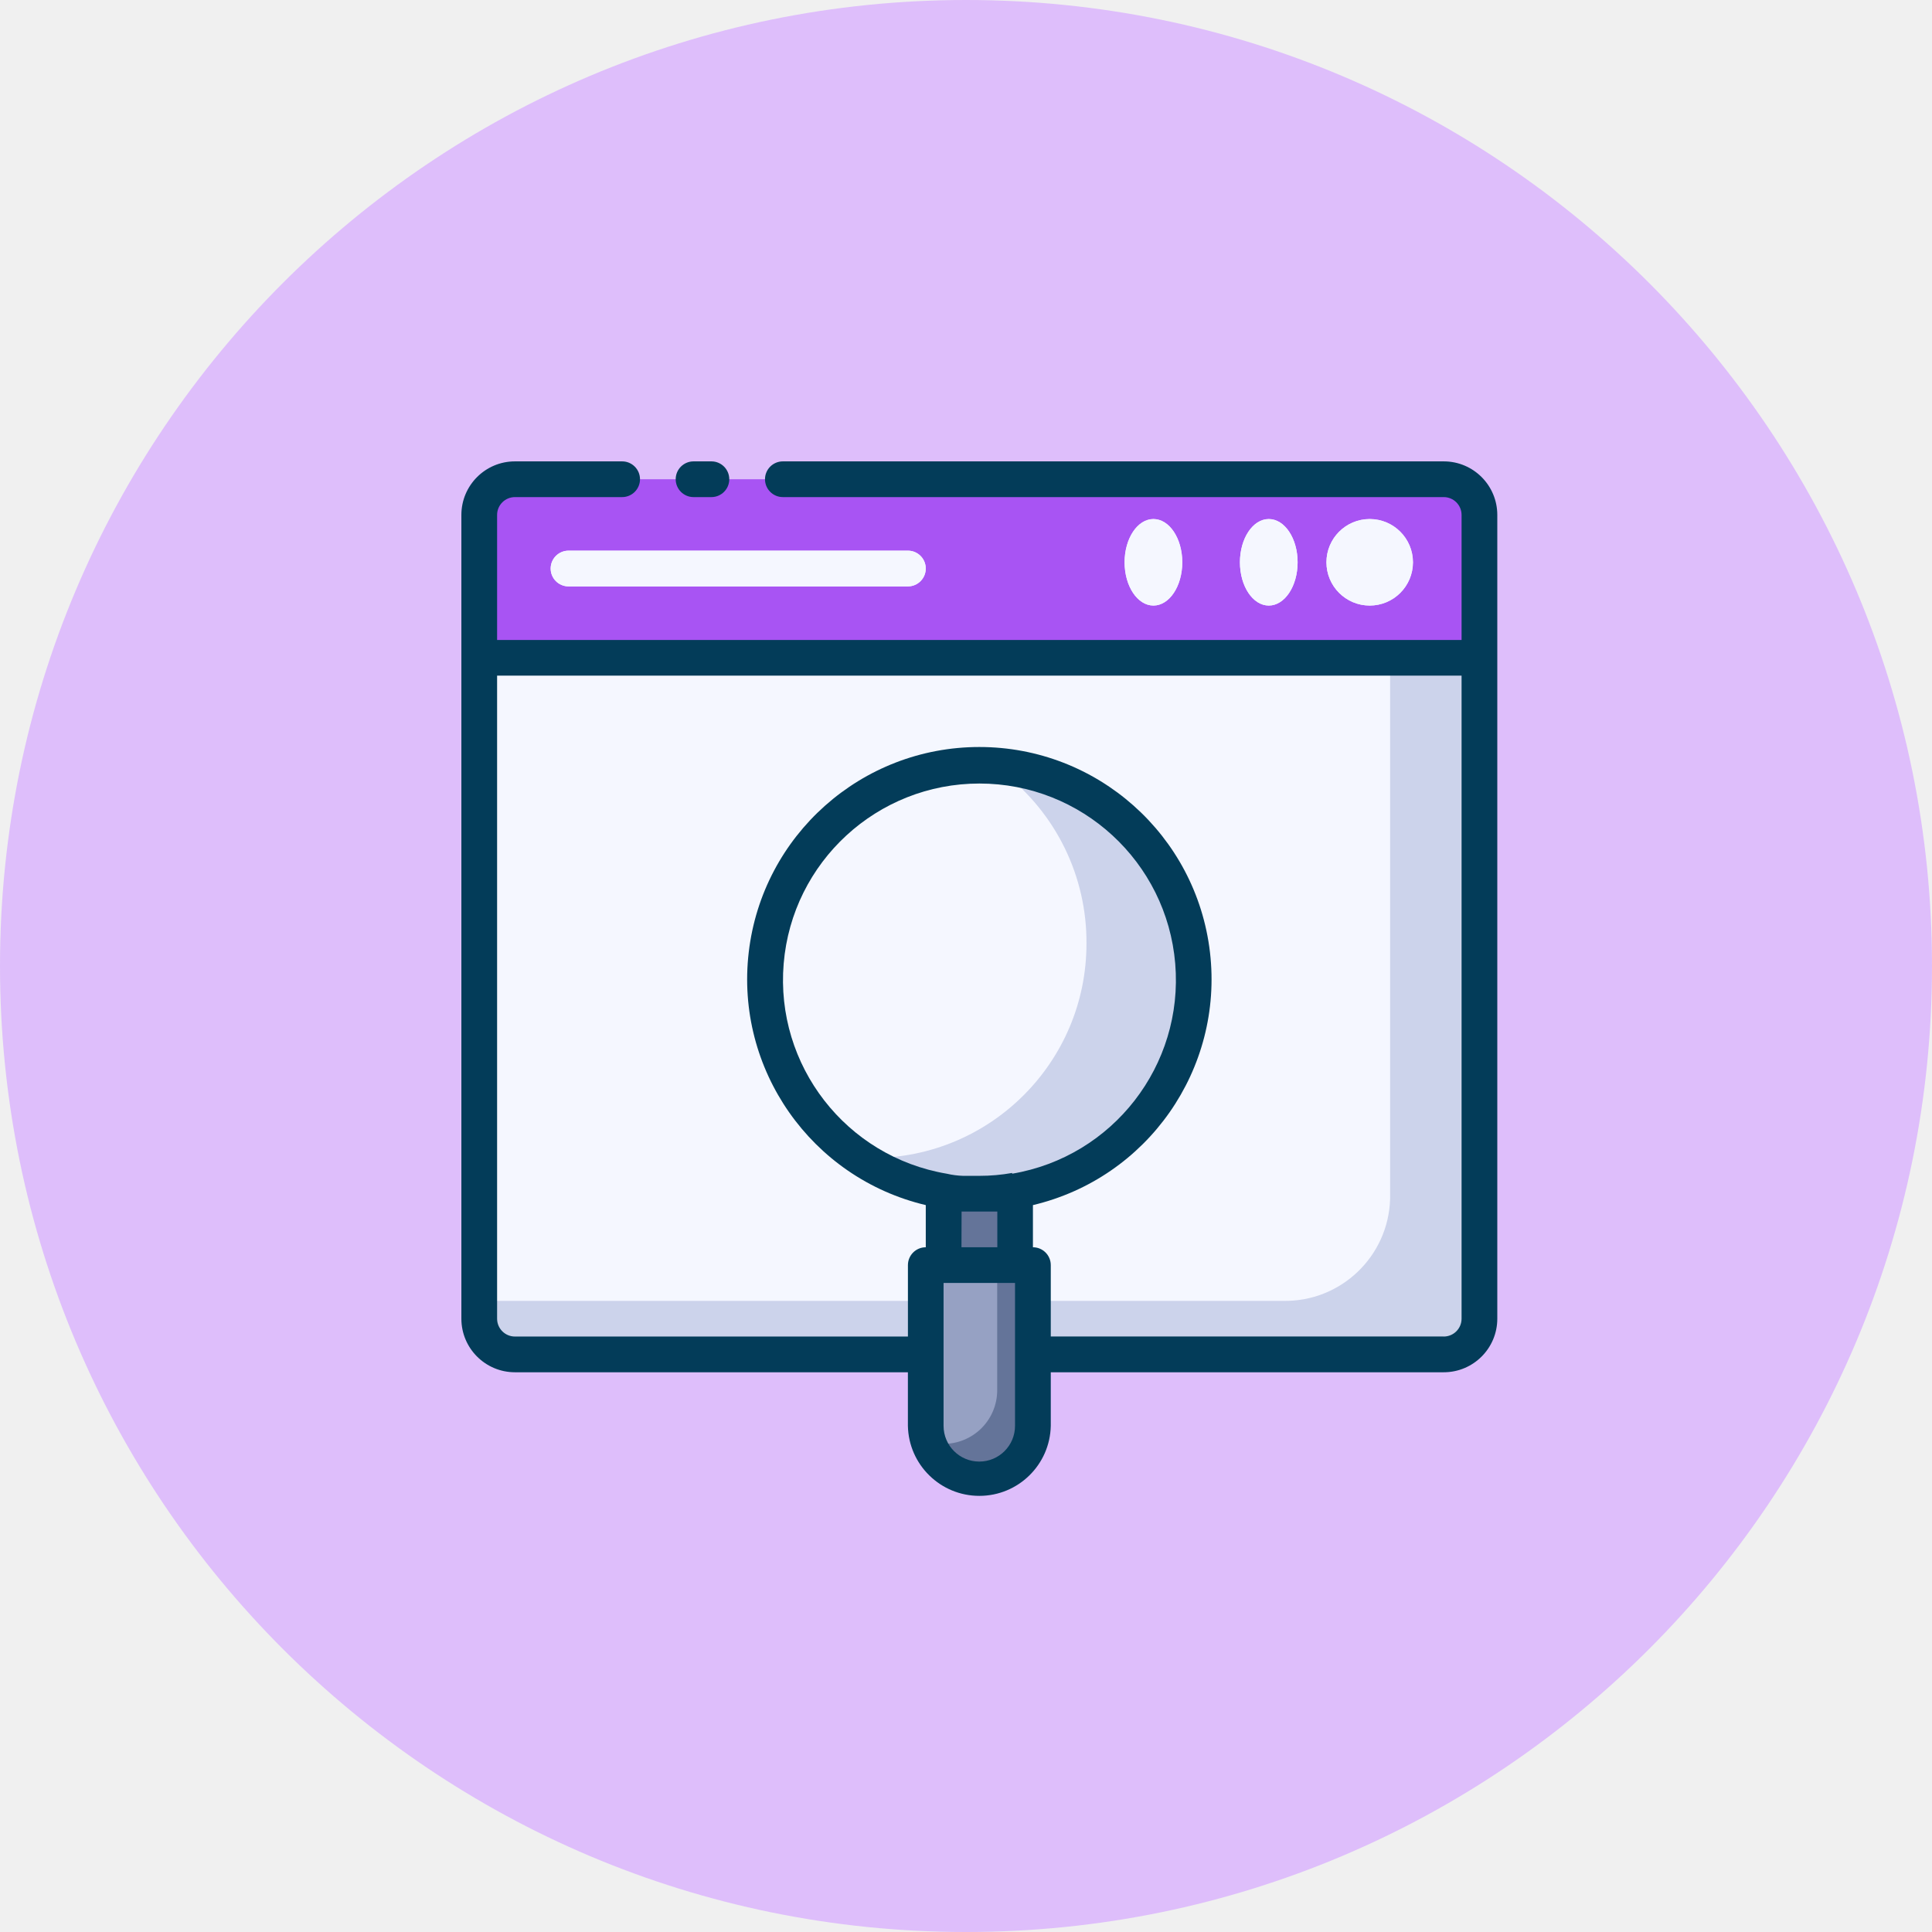
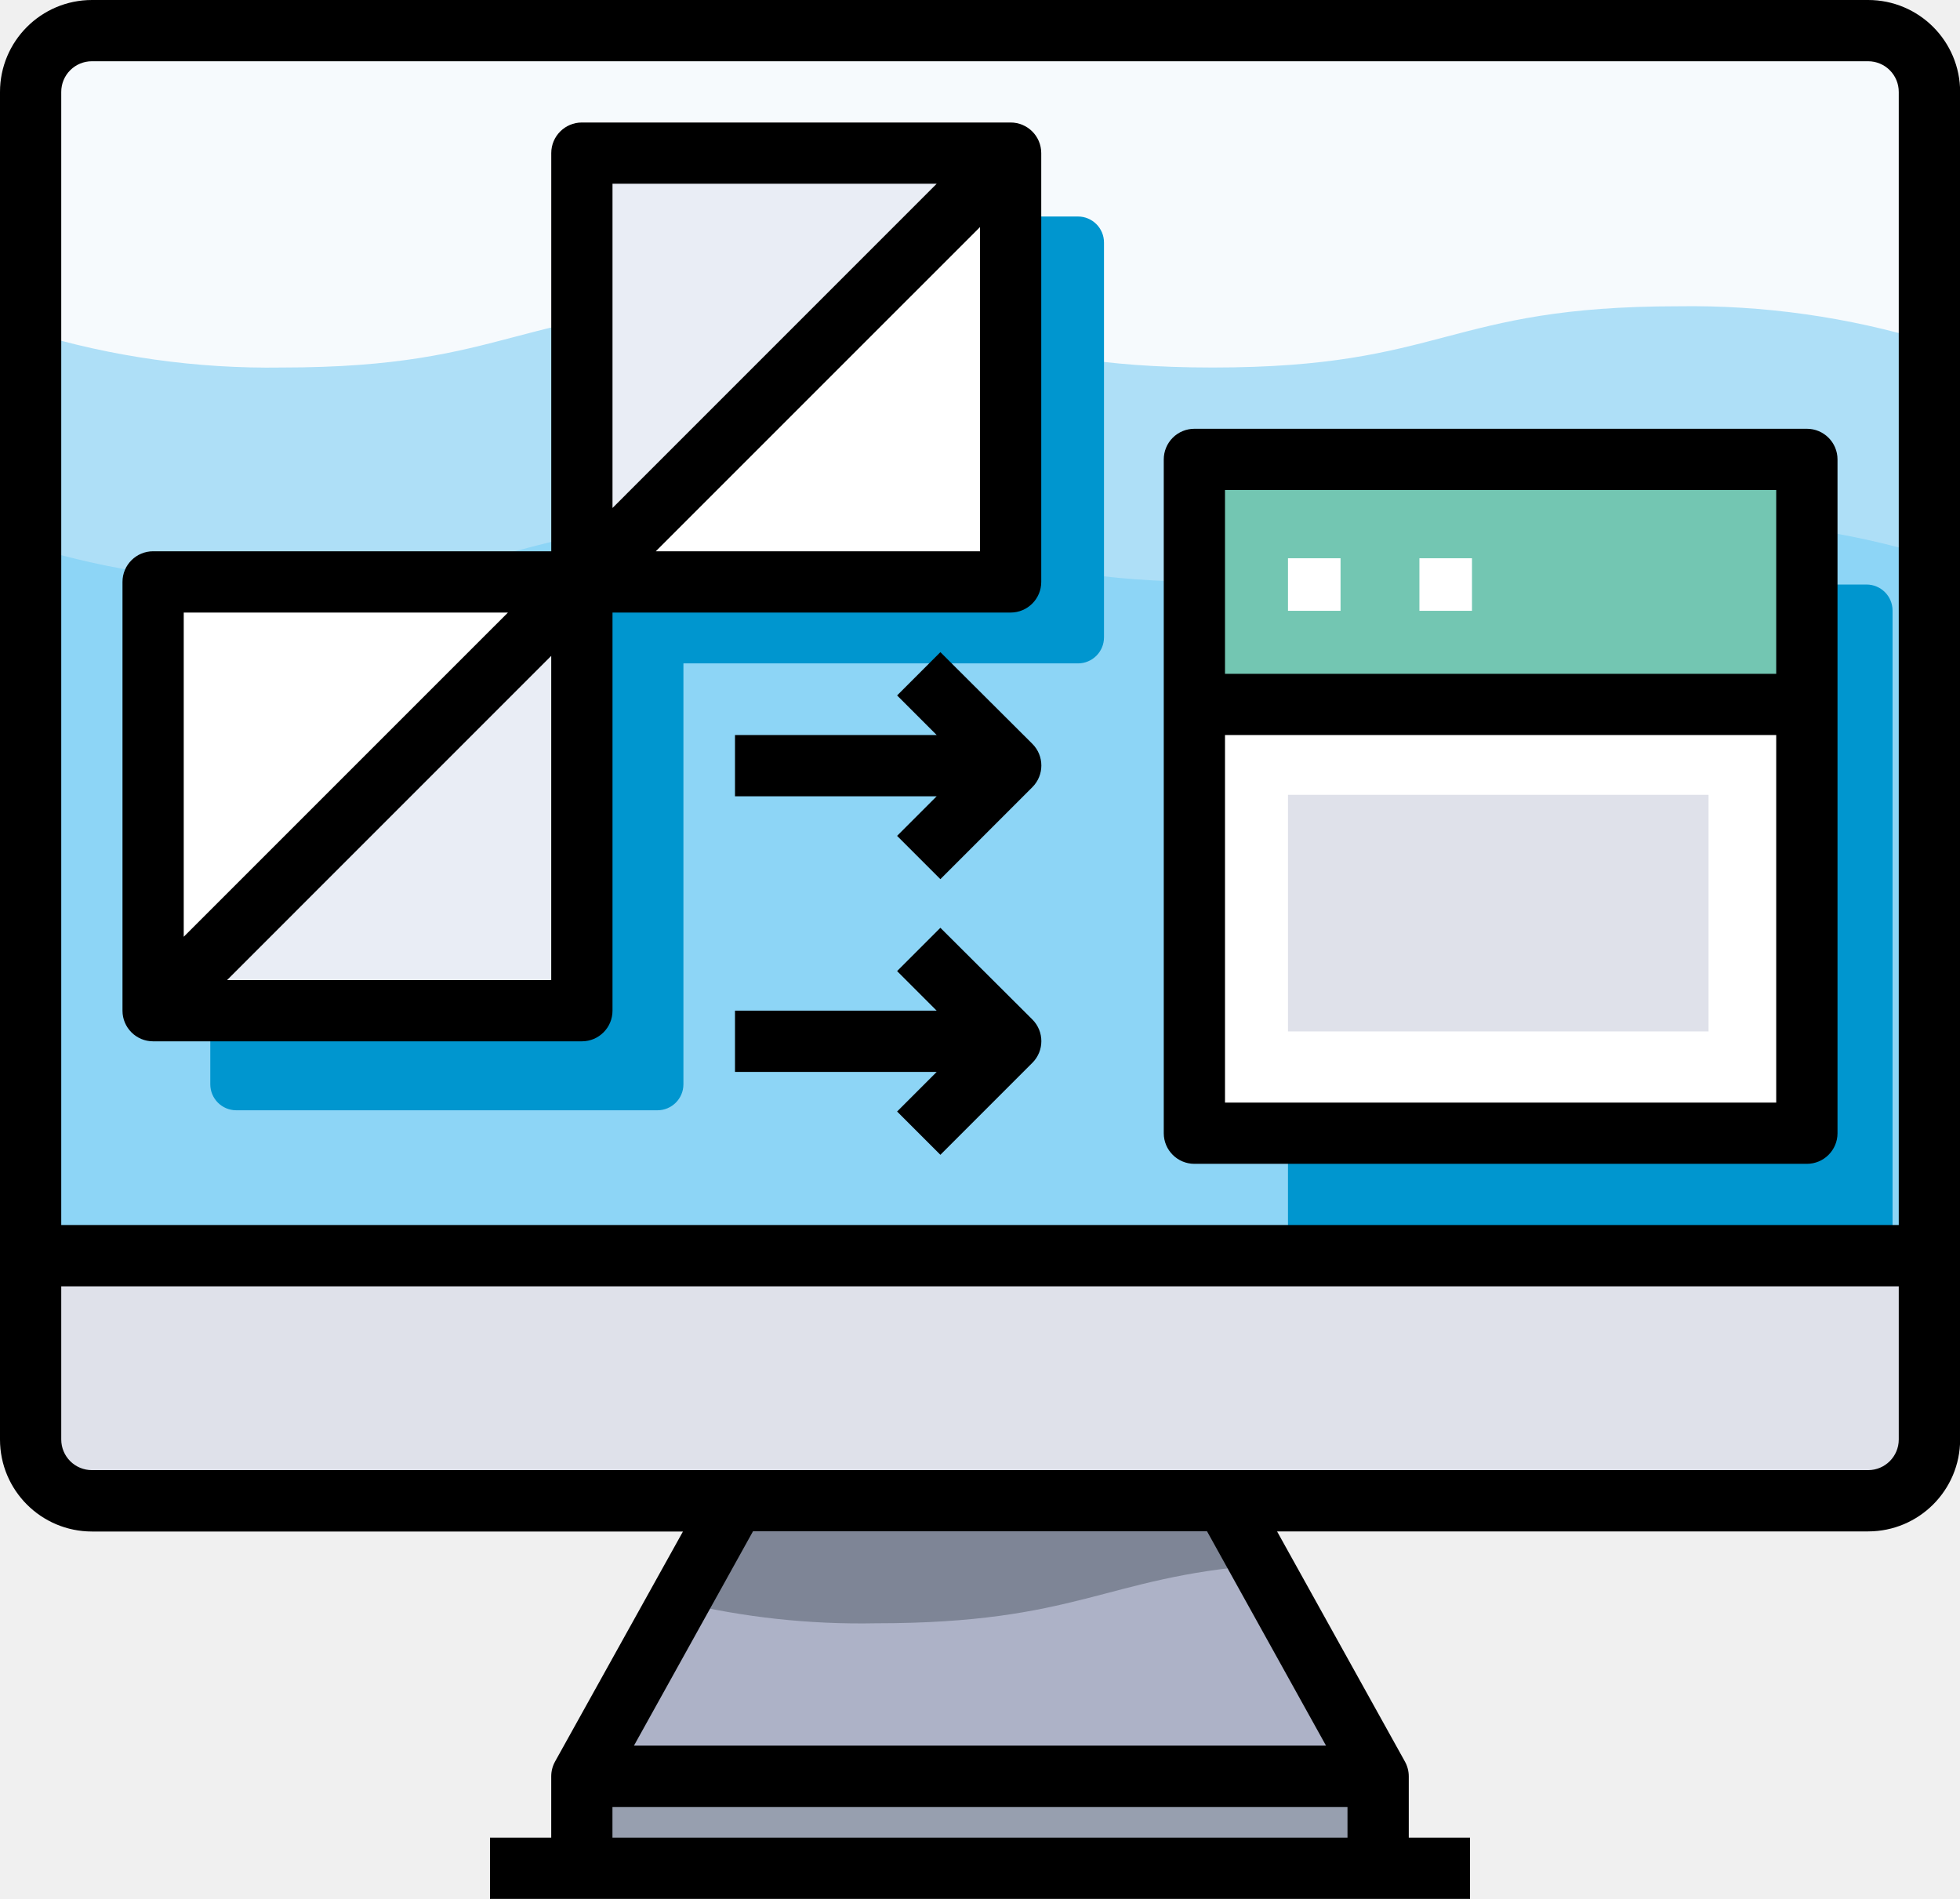
- <svg xmlns="http://www.w3.org/2000/svg" width="67" height="67" viewBox="0 0 67 67">
-   <g id="_50" data-name="50" transform="translate(-2208 10557)">
-     <circle id="Elipse_11641" data-name="Elipse 11641" cx="33.5" cy="33.5" r="33.5" transform="translate(2208 -10557)" fill="#debefb" />
-     <g id="Search_find" data-name="Search, find" transform="translate(2221 -10544)">
-       <path id="Trazado_878454" data-name="Trazado 878454" d="M38.686,11V35.776a1.239,1.239,0,0,1-1.239,1.239H5.239A1.239,1.239,0,0,1,4,35.776V11Z" transform="translate(-0.381 -3.045)" fill="#ccd3eb" />
-       <path id="Trazado_878455" data-name="Trazado 878455" d="M35.208,11.9V31.962A3.642,3.642,0,0,1,31.492,35.5H3V11.962H4.239V11.9Z" transform="translate(0 -3.387)" fill="#f5f7ff" />
-       <path id="Trazado_878456" data-name="Trazado 878456" d="M38.686,5.239v4.955H4V5.239A1.239,1.239,0,0,1,5.239,4H37.447A1.239,1.239,0,0,1,38.686,5.239Z" transform="translate(-0.381 -0.381)" fill="#a854f3" />
-       <ellipse id="Elipse_11644" data-name="Elipse 11644" cx="1" cy="1.5" rx="1" ry="1.5" transform="translate(26 5)" fill="#f5f7ff" />
-       <ellipse id="Elipse_11645" data-name="Elipse 11645" cx="1" cy="1.5" rx="1" ry="1.5" transform="translate(30 5)" fill="#f5f7ff" />
-       <circle id="Elipse_11646" data-name="Elipse 11646" cx="1.5" cy="1.5" r="1.5" transform="translate(33 5)" fill="#f5f7ff" />
-       <path id="Trazado_878457" data-name="Trazado 878457" d="M34.863,27.444a7.433,7.433,0,0,1-8.672,7.327,7.284,7.284,0,0,1-2.032-.619,7.389,7.389,0,0,1-.861-.5A7.453,7.453,0,0,1,26.86,20.03h.619a7.092,7.092,0,0,1,1.412.136c.211.037.415.087.619.142A7.433,7.433,0,0,1,34.863,27.444Z" transform="translate(-6.468 -6.482)" fill="#ccd3eb" />
-       <path id="Trazado_878458" data-name="Trazado 878458" d="M31.146,26.194a7.433,7.433,0,0,1-7.433,7.433H23.3A7.453,7.453,0,0,1,26.86,20a4.031,4.031,0,0,1,.768.111c.254.05.415.087.619.142A7.433,7.433,0,0,1,31.146,26.194Z" transform="translate(-6.468 -6.47)" fill="#f5f7ff" />
-       <path id="Trazado_878459" data-name="Trazado 878459" d="M32.478,43.83v2.583H30V43.83a7.34,7.34,0,0,0,2.478,0Z" transform="translate(-10.276 -15.54)" fill="#647499" />
-       <path id="Trazado_878460" data-name="Trazado 878460" d="M32.716,48.619v4.955a1.858,1.858,0,0,1-3.6.545,1.914,1.914,0,0,1-.111-.65v-4.85A.619.619,0,0,1,29.619,48H32.1A.619.619,0,0,1,32.716,48.619Z" transform="translate(-9.896 -17.127)" fill="#647499" />
-       <path id="Trazado_878461" data-name="Trazado 878461" d="M31.478,48v4.336a1.858,1.858,0,0,1-1.994,1.858,1.462,1.462,0,0,1-.372-.068A1.914,1.914,0,0,1,29,53.469v-4.85A.619.619,0,0,1,29.619,48Z" transform="translate(-9.896 -17.127)" fill="#96a1c3" />
-       <path id="Trazado_878462" data-name="Trazado 878462" d="M8.619,9.239H20.388a.619.619,0,1,0,0-1.239H8.619a.619.619,0,0,0,0,1.239Z" transform="translate(-1.903 -1.903)" fill="#f5f7ff" />
-       <path id="Trazado_878463" data-name="Trazado 878463" d="M15.619,4.239h.619a.619.619,0,0,0,0-1.239h-.619a.619.619,0,0,0,0,1.239Z" transform="translate(-4.567)" fill="#033c59" />
-       <path id="Trazado_878464" data-name="Trazado 878464" d="M37.067,3H14.149a.619.619,0,0,0,0,1.239H37.067a.619.619,0,0,1,.619.619V9.194H4.239V4.858a.619.619,0,0,1,.619-.619H8.575A.619.619,0,0,0,8.575,3H4.858A1.858,1.858,0,0,0,3,4.858V32.731a1.858,1.858,0,0,0,1.858,1.858H18.485v1.858a2.478,2.478,0,0,0,4.955,0V34.589H37.067a1.858,1.858,0,0,0,1.858-1.858V4.858A1.858,1.858,0,0,0,37.067,3ZM22.1,27.677a6.374,6.374,0,0,1-1.133.1h-.57a2.868,2.868,0,0,1-.564-.074h0a6.813,6.813,0,1,1,2.267,0Zm-1.753,1.338h1.239v1.239H20.343ZM22.2,36.447a1.239,1.239,0,0,1-2.478,0V31.492H22.2Zm14.865-3.1H23.44V30.873a.619.619,0,0,0-.619-.619V28.792a8.052,8.052,0,1,0-3.716,0v1.462a.619.619,0,0,0-.619.619V33.35H4.858a.619.619,0,0,1-.619-.619v-22.3H37.686v22.3A.619.619,0,0,1,37.067,33.35Z" fill="#033c59" />
-       <ellipse id="Elipse_11647" data-name="Elipse 11647" cx="1" cy="1.5" rx="1" ry="1.5" transform="translate(26 5)" fill="#f5f7ff" />
-       <ellipse id="Elipse_11648" data-name="Elipse 11648" cx="1" cy="1.5" rx="1" ry="1.5" transform="translate(30 5)" fill="#f5f7ff" />
-       <circle id="Elipse_11649" data-name="Elipse 11649" cx="1.5" cy="1.5" r="1.5" transform="translate(33 5)" fill="#f5f7ff" />
-       <path id="Trazado_878465" data-name="Trazado 878465" d="M8,8.619a.619.619,0,0,0,.619.619H20.388a.619.619,0,1,0,0-1.239H8.619A.619.619,0,0,0,8,8.619Z" transform="translate(-1.903 -1.903)" fill="#f5f7ff" />
-     </g>
+ <svg xmlns="http://www.w3.org/2000/svg" width="74.566" height="72.236" viewBox="0 0 74.566 72.236">
+   <g id="_50" data-name="50" transform="translate(0 -1)">
+     <rect id="Rectángulo_404960" data-name="Rectángulo 404960" width="30" height="4" transform="translate(22 68.236)" fill="#979faf" />
+     <path id="Trazado_889777" data-name="Trazado 889777" d="M43.467,50l5.826,10.486H19L24.826,50Z" transform="translate(3.137 8.09)" fill="#adb2c7" />
+     <path id="Trazado_889778" data-name="Trazado 889778" d="M73.236,4.33V48.6H1V4.33A2.337,2.337,0,0,1,3.33,2H70.906A2.337,2.337,0,0,1,73.236,4.33Z" transform="translate(0.165 0.165)" fill="#8dd5f6" />
+     <path id="Trazado_889779" data-name="Trazado 889779" d="M73.236,42v6.991a2.337,2.337,0,0,1-2.33,2.33H3.33A2.337,2.337,0,0,1,1,48.991V42Z" transform="translate(0.165 6.769)" fill="#dfe1ea" />
+     <path id="Trazado_889780" data-name="Trazado 889780" d="M70.906,2H3.33A2.337,2.337,0,0,0,1,4.33V21.625a31.158,31.158,0,0,0,9.554,1.347c8.855,0,8.855-2.33,17.71-2.33s8.855,2.33,17.71,2.33,8.855-2.33,17.71-2.33a31.21,31.21,0,0,1,9.554,1.348V4.33A2.337,2.337,0,0,0,70.906,2Z" transform="translate(0.165 0.165)" fill="#aedff7" />
+     <path id="Trazado_889781" data-name="Trazado 889781" d="M70.906,2H3.33A2.337,2.337,0,0,0,1,4.33v9.139a31.158,31.158,0,0,0,9.554,1.347c8.855,0,8.855-2.33,17.71-2.33s8.855,2.33,17.71,2.33,8.855-2.33,17.71-2.33a31.21,31.21,0,0,1,9.554,1.348V4.33A2.337,2.337,0,0,0,70.906,2Z" transform="translate(0.165 0.165)" fill="#f6fafd" />
+     <path id="Trazado_889782" data-name="Trazado 889782" d="M24.3,50l-2.134,3.845a29.464,29.464,0,0,0,7.494.816c7.69,0,8.709-1.756,14.645-2.214L42.944,50Z" transform="translate(3.66 8.09)" fill="#7e8596" />
+     <rect id="Rectángulo_404961" data-name="Rectángulo 404961" width="23" height="26" rx="0.99" transform="translate(49 23.236)" fill="#0096cf" />
+     <rect id="Rectángulo_404962" data-name="Rectángulo 404962" width="18" height="18" rx="0.99" transform="translate(8 25.236)" fill="#0096cf" />
+     <rect id="Rectángulo_404963" data-name="Rectángulo 404963" width="20" height="17" rx="0.99" transform="translate(22 9.236)" fill="#0096cf" />
+     <rect id="Rectángulo_404964" data-name="Rectángulo 404964" width="24" height="16" transform="translate(45 28.236)" fill="#fff" />
+     <rect id="Rectángulo_404965" data-name="Rectángulo 404965" width="24" height="10" transform="translate(45 18.236)" fill="#73c6b2" />
+     <path id="Trazado_889783" data-name="Trazado 889783" d="M34.729,7.165,19,22.311V6H35.311V7.165Z" transform="translate(3.137 0.826)" fill="#e9edf5" />
+     <path id="Trazado_889784" data-name="Trazado 889784" d="M35.4,6V22.311H18.481L34.792,6Z" transform="translate(3.051 0.826)" fill="#fff" />
+     <path id="Trazado_889785" data-name="Trazado 889785" d="M21.4,20V36.311H4.481L20.792,20Z" transform="translate(0.74 3.137)" fill="#e9edf5" />
+     <path id="Trazado_889786" data-name="Trazado 889786" d="M21.311,20v1.165h-.583L5,36.311V20Z" transform="translate(0.826 3.137)" fill="#fff" />
+     <path id="Trazado_889787" data-name="Trazado 889787" d="M71.071,1H3.5A3.5,3.5,0,0,0,0,4.5V55.76a3.5,3.5,0,0,0,3.5,3.5H25.982L21.117,68.01a1.165,1.165,0,0,0-.146.566v2.33h-2.33v2.33H55.925v-2.33h-2.33v-2.33a1.165,1.165,0,0,0-.147-.566l-4.863-8.754H71.071a3.5,3.5,0,0,0,3.5-3.5V4.5A3.5,3.5,0,0,0,71.071,1ZM3.5,3.33H71.071A1.165,1.165,0,0,1,72.236,4.5V47.6H2.33V4.5A1.165,1.165,0,0,1,3.5,3.33ZM23.3,70.906V69.741H51.264v1.165Zm27.147-3.5H24.118l4.53-8.156H45.919ZM71.071,56.925H3.5A1.165,1.165,0,0,1,2.33,55.76V49.934H72.236V55.76A1.165,1.165,0,0,1,71.071,56.925Z" />
+     <path id="Trazado_889788" data-name="Trazado 889788" d="M5.165,39.953H21.477a1.165,1.165,0,0,0,1.165-1.165V23.642H37.788a1.165,1.165,0,0,0,1.165-1.165V6.165A1.165,1.165,0,0,0,37.788,5H21.477a1.165,1.165,0,0,0-1.165,1.165V21.311H5.165A1.165,1.165,0,0,0,4,22.477V38.788A1.165,1.165,0,0,0,5.165,39.953Zm2.813-2.33L20.311,25.289V37.623ZM24.289,21.311,36.623,8.978V21.311ZM34.975,7.33,22.642,19.664V7.33ZM18.664,23.642,6.33,35.975V23.642Z" transform="translate(0.66 0.66)" />
+     <path id="Trazado_889789" data-name="Trazado 889789" d="M39.165,42.962h23.3A1.165,1.165,0,0,0,63.632,41.8V16.165A1.165,1.165,0,0,0,62.467,15h-23.3A1.165,1.165,0,0,0,38,16.165V41.8A1.165,1.165,0,0,0,39.165,42.962Zm1.165-2.33V26.651H61.3V40.632ZM61.3,17.33v6.991H40.33V17.33Z" transform="translate(6.274 2.311)" />
+     <path id="Trazado_889790" data-name="Trazado 889790" d="M31.814,31.293,30.167,32.94l1.506,1.506H24v2.33h7.673l-1.506,1.506,1.647,1.647,3.5-3.5a1.165,1.165,0,0,0,0-1.647Z" transform="translate(3.962 5.001)" />
+     <path id="Trazado_889791" data-name="Trazado 889791" d="M31.814,22.293,30.167,23.94l1.506,1.506H24v2.33h7.673l-1.506,1.506,1.647,1.647,3.5-3.5a1.165,1.165,0,0,0,0-1.647Z" transform="translate(3.962 3.515)" />
+     <rect id="Rectángulo_404966" data-name="Rectángulo 404966" width="2" height="2" transform="translate(49 22.236)" fill="#fff" />
+     <rect id="Rectángulo_404967" data-name="Rectángulo 404967" width="2" height="2" transform="translate(54 22.236)" fill="#fff" />
+     <rect id="Rectángulo_404968" data-name="Rectángulo 404968" width="16" height="9" transform="translate(49 31.236)" fill="#dfe1ea" />
  </g>
</svg>
